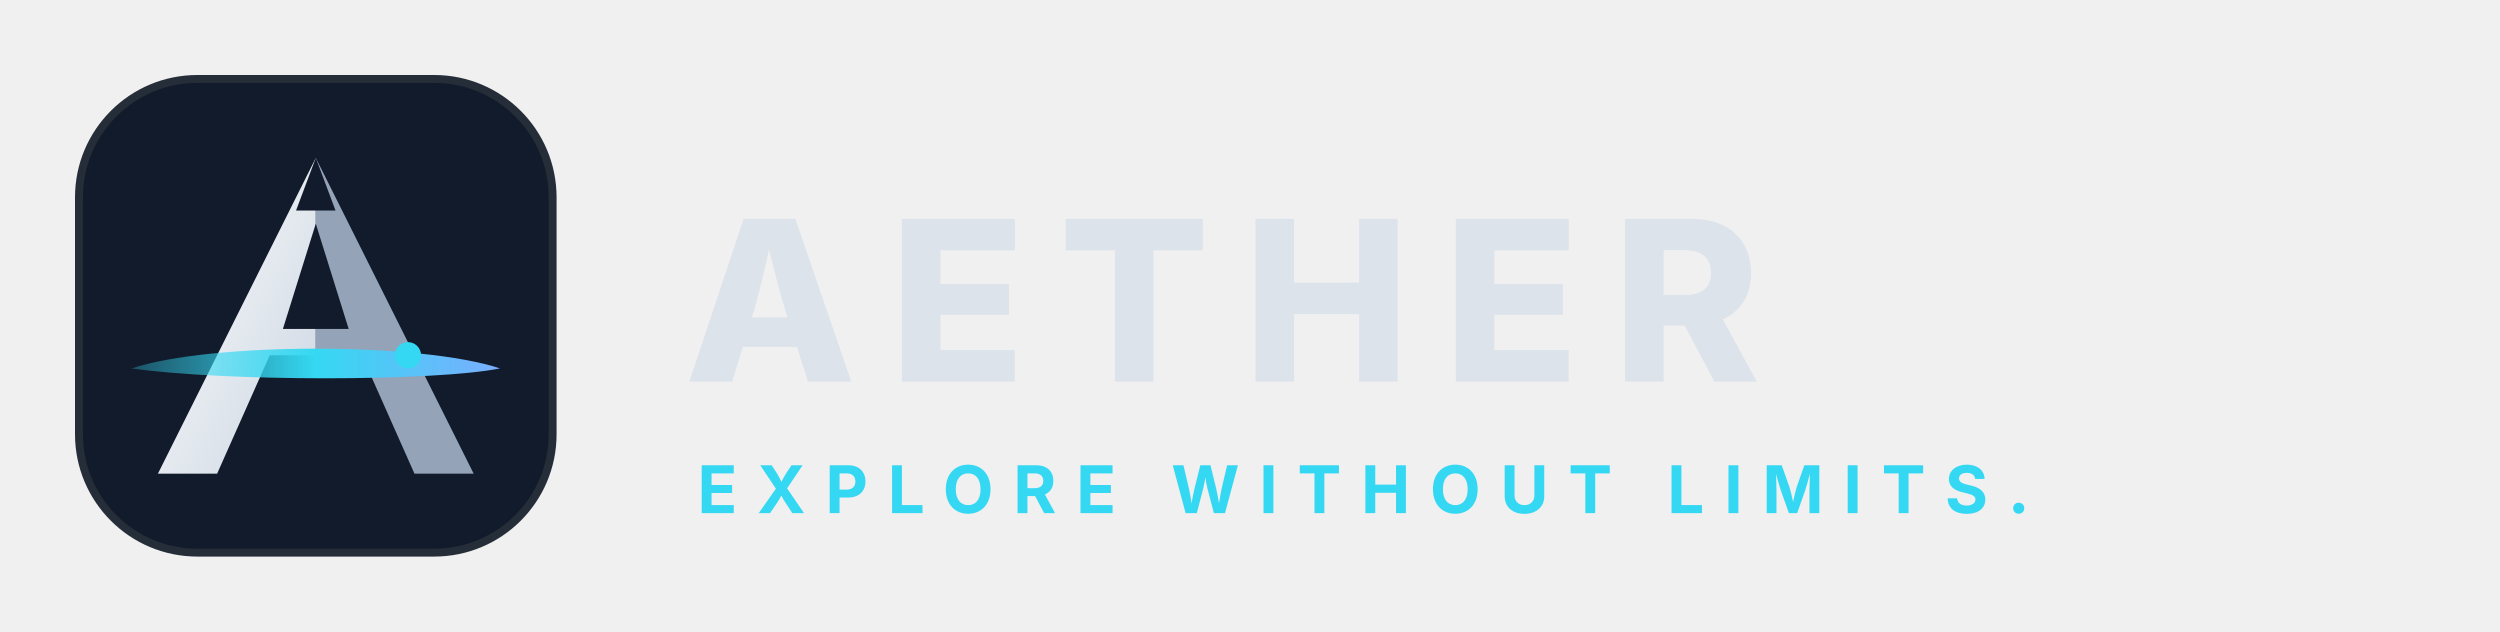
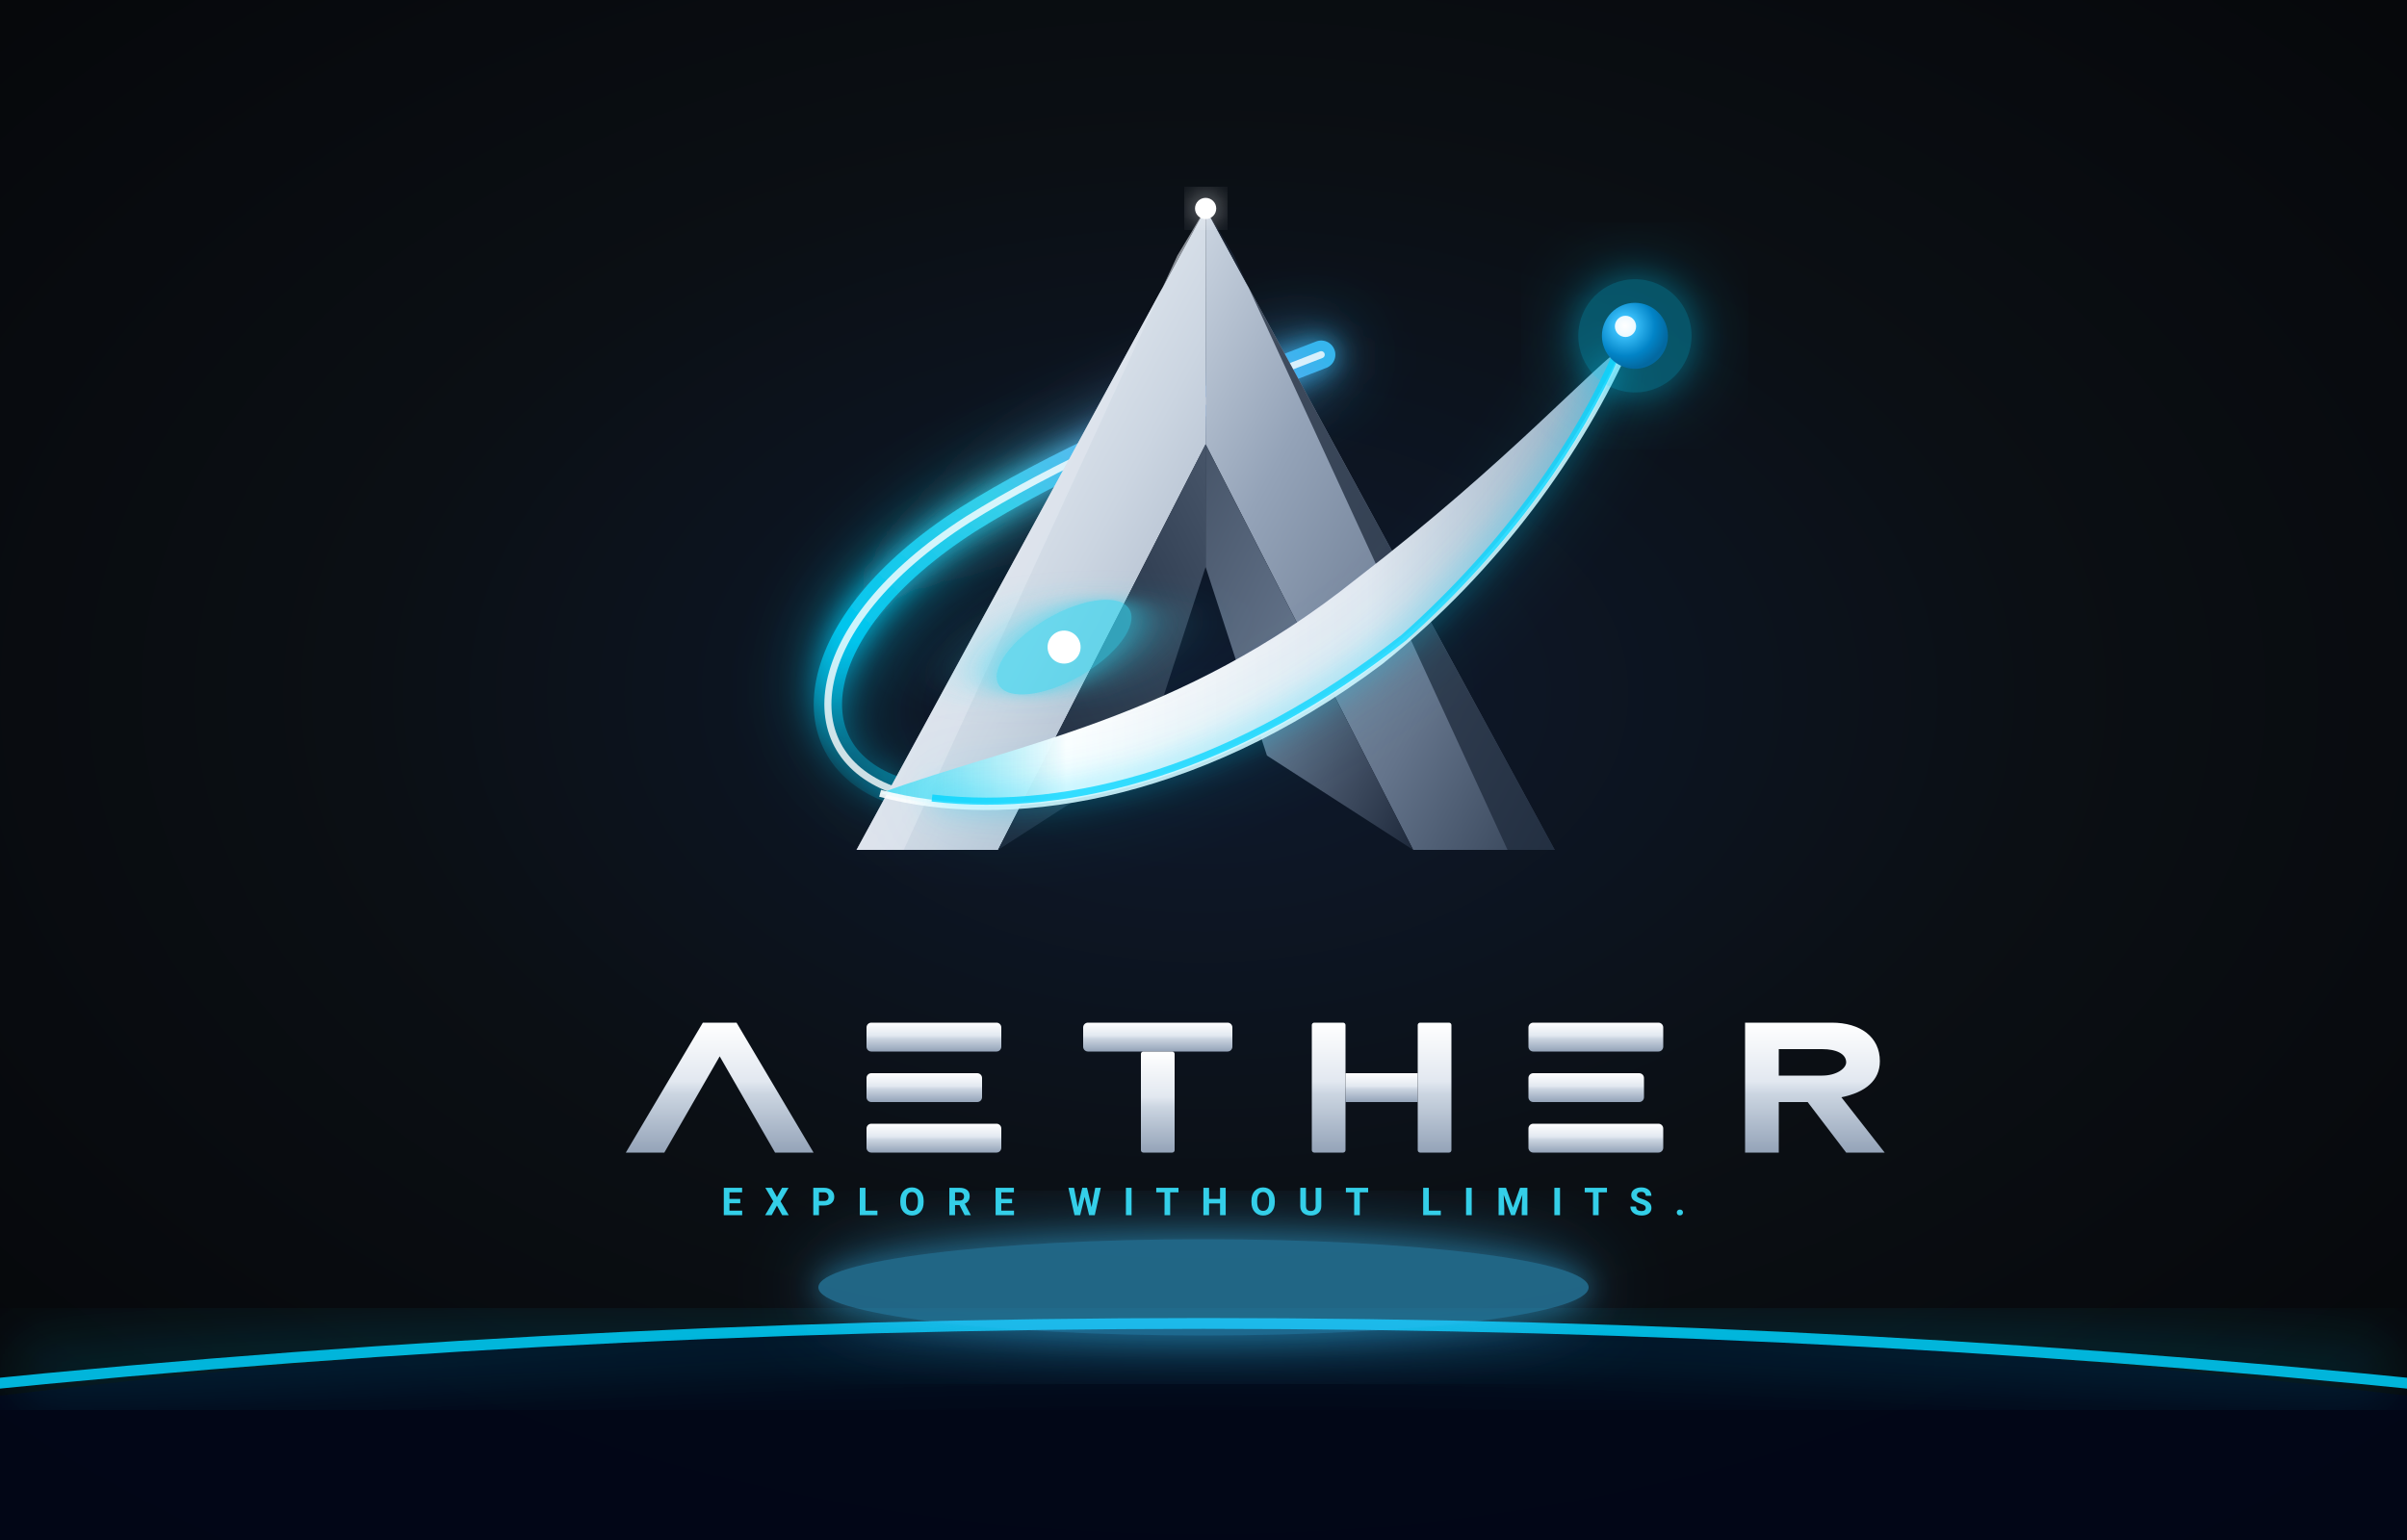
- <svg xmlns="http://www.w3.org/2000/svg" viewBox="0 0 380 96" width="380" height="96">
+ <svg xmlns="http://www.w3.org/2000/svg" viewBox="0 0 1000 640" width="1000" height="640">
  <defs>
-     <linearGradient id="cyanBeamD" x1="0%" y1="0%" x2="100%" y2="0%">
-       <stop offset="0%" stop-color="#35D8F2" stop-opacity="0.3" />
+     <radialGradient id="aetherBgGlow" cx="50%" cy="45%" r="70%">
+       <stop offset="0%" stop-color="#0E1A2E" />
+       <stop offset="50%" stop-color="#0B0F14" />
+       <stop offset="100%" stop-color="#05070A" />
+     </radialGradient>
+     <linearGradient id="chromeLeft" x1="0%" y1="0%" x2="100%" y2="100%">
+       <stop offset="0%" stop-color="#FFFFFF" />
+       <stop offset="25%" stop-color="#F1F5F9" />
+       <stop offset="60%" stop-color="#CBD5E1" />
+       <stop offset="100%" stop-color="#94A3B8" />
+     </linearGradient>
+     <linearGradient id="chromeRight" x1="0%" y1="0%" x2="100%" y2="100%">
+       <stop offset="0%" stop-color="#CBD5E1" />
+       <stop offset="30%" stop-color="#94A3B8" />
+       <stop offset="70%" stop-color="#64748B" />
+       <stop offset="100%" stop-color="#334155" />
+     </linearGradient>
+     <linearGradient id="innerCutLeft" x1="0%" y1="100%" x2="100%" y2="0%">
+       <stop offset="0%" stop-color="#1E293B" />
+       <stop offset="70%" stop-color="#334155" />
+       <stop offset="100%" stop-color="#475569" />
+     </linearGradient>
+     <linearGradient id="innerCutRight" x1="0%" y1="0%" x2="100%" y2="100%">
+       <stop offset="0%" stop-color="#475569" />
+       <stop offset="50%" stop-color="#64748B" />
+       <stop offset="100%" stop-color="#1E293B" />
+     </linearGradient>
+     <linearGradient id="orbitGlow" x1="0%" y1="100%" x2="100%" y2="0%">
+       <stop offset="0%" stop-color="#00D4FF" stop-opacity="0" />
+       <stop offset="20%" stop-color="#00D4FF" stop-opacity="0.9" />
      <stop offset="50%" stop-color="#35D8F2" />
-       <stop offset="100%" stop-color="#7AAEFF" />
+       <stop offset="80%" stop-color="#7AAEFF" />
+       <stop offset="100%" stop-color="#38BDF8" />
    </linearGradient>
-     <linearGradient id="platStem" x1="0%" y1="0%" x2="100%" y2="100%">
+     <linearGradient id="orbitBlade" x1="0%" y1="50%" x2="100%" y2="50%">
+       <stop offset="0%" stop-color="#35D8F2" stop-opacity="0.8" />
+       <stop offset="25%" stop-color="#FFFFFF" />
+       <stop offset="65%" stop-color="#E2E8F0" />
+       <stop offset="100%" stop-color="#94A3B8" />
+     </linearGradient>
+     <linearGradient id="textChrome" x1="0%" y1="0%" x2="0%" y2="100%">
      <stop offset="0%" stop-color="#FFFFFF" />
-       <stop offset="100%" stop-color="#CBD5E1" />
+       <stop offset="45%" stop-color="#E2E8F0" />
+       <stop offset="55%" stop-color="#CBD5E1" />
+       <stop offset="100%" stop-color="#94A3B8" />
    </linearGradient>
+     <radialGradient id="satelliteOrb" cx="35%" cy="35%" r="65%">
+       <stop offset="0%" stop-color="#FFFFFF" />
+       <stop offset="25%" stop-color="#38BDF8" />
+       <stop offset="70%" stop-color="#0284C7" />
+       <stop offset="100%" stop-color="#0369A1" />
+     </radialGradient>
+     <filter id="intenseCyanGlow" x="-50%" y="-50%" width="200%" height="200%">
+       <feGaussianBlur stdDeviation="6" result="blur1" />
+       <feGaussianBlur stdDeviation="14" result="blur2" />
+       <feMerge>
+         <feMergeNode in="blur2" />
+         <feMergeNode in="blur1" />
+         <feMergeNode in="SourceGraphic" />
+       </feMerge>
+     </filter>
+     <filter id="horizonGlow" x="-20%" y="-20%" width="140%" height="140%">
+       <feGaussianBlur stdDeviation="16" result="glow" />
+       <feComposite in="SourceGraphic" in2="glow" operator="over" />
+     </filter>
  </defs>
-   <g transform="translate(12, 12)">
-     <rect x="0" y="0" width="72" height="72" rx="18" fill="#121B2B" stroke="#252D38" stroke-width="1.2" />
-     <path d="M36 12 L12 60 L21 60 L29 42 L36 42 Z" fill="url(#platStem)" />
-     <path d="M36 12 L36 42 L43 42 L51 60 L60 60 Z" fill="#94A3B8" />
-     <polygon points="36,12 33,20 39,20" fill="#121B2B" />
-     <polygon points="36,22 31,38 41,38" fill="#121B2B" />
-     <path d="M8 44 C20 40, 52 40, 64 44 C54 46, 22 46, 8 44 Z" fill="url(#cyanBeamD)" />
-     <circle cx="50" cy="42" r="2" fill="#35D8F2" />
+   <rect width="1000" height="640" fill="url(#aetherBgGlow)" />
+   <path d="M 0 580 Q 500 520 1000 580 L 1000 640 L 0 640 Z" fill="#020617" opacity="0.95" />
+   <path d="M -50 580 Q 500 520 1050 580" fill="none" stroke="#00D4FF" stroke-width="4.5" opacity="0.85" filter="url(#horizonGlow)" />
+   <ellipse cx="500" cy="535" rx="160" ry="20" fill="#38BDF8" opacity="0.5" filter="url(#intenseCyanGlow)" />
+   <g transform="translate(250, 20) scale(0.98)">
+     <path d="M 125 315 C 80 300 85 245 155 200 C 190 178 240 155 305 130" fill="none" stroke="url(#orbitGlow)" stroke-width="12" stroke-linecap="round" opacity="0.95" filter="url(#intenseCyanGlow)" />
+     <path d="M 125 315 C 80 300 85 245 155 200 C 190 178 240 155 305 130" fill="none" stroke="#FFFFFF" stroke-width="3" stroke-linecap="round" opacity="0.8" />
+     <path d="M 256 68 L 108 340 L 168 340 L 256 168 Z" fill="url(#chromeLeft)" />
+     <path d="M 256 68 L 244 88 L 128 340 L 108 340 Z" fill="#E2E8F0" opacity="0.6" />
+     <path d="M 256 68 L 256 168 L 344 340 L 404 340 Z" fill="url(#chromeRight)" />
+     <path d="M 256 68 L 268 88 L 384 340 L 404 340 Z" fill="#1E293B" opacity="0.75" />
+     <path d="M 256 168 L 168 340 L 230 300 L 256 220 Z" fill="url(#innerCutLeft)" />
+     <path d="M 256 168 L 256 220 L 282 300 L 344 340 Z" fill="url(#innerCutRight)" />
+     <circle cx="256" cy="68" r="4.5" fill="#FFFFFF" filter="url(#intenseCyanGlow)" />
+     <path d="M 118 316               C 170 330 250 320 330 260               C 380 220 415 170 435 125               C 420 135 385 175 320 225               C 245 285 175 295 118 316 Z" fill="url(#orbitBlade)" />
+     <path d="M 118 316               C 170 330 250 320 330 260               C 380 220 415 170 435 125" fill="none" stroke="#FFFFFF" stroke-width="3" opacity="0.9" />
+     <path d="M 140 318               C 200 325 270 305 340 250               C 385 210 415 165 430 130" fill="none" stroke="#00D4FF" stroke-width="3" opacity="0.8" filter="url(#intenseCyanGlow)" />
+     <ellipse cx="196" cy="254" rx="32" ry="14" fill="#35D8F2" opacity="0.65" transform="rotate(-30 196 254)" filter="url(#intenseCyanGlow)" />
+     <circle cx="196" cy="254" r="7" fill="#FFFFFF" />
+     <circle cx="438" cy="122" r="24" fill="#00D4FF" opacity="0.35" filter="url(#intenseCyanGlow)" />
+     <circle cx="438" cy="122" r="14" fill="url(#satelliteOrb)" />
+     <circle cx="434" cy="118" r="4.5" fill="#FFFFFF" opacity="0.9" />
  </g>
-   <g transform="translate(104, 20)">
-     <text x="0" y="38" font-family="'Space Grotesk', -apple-system, sans-serif" font-size="34" font-weight="800" letter-spacing="5" fill="#DCE3EB">AETHER</text>
-     <text x="2" y="58" font-family="'Inter', -apple-system, sans-serif" font-size="10" font-weight="700" letter-spacing="3" fill="#35D8F2">EXPLORE WITHOUT LIMITS.</text>
+   <g transform="translate(500, 435)" text-anchor="middle">
+     <g transform="translate(-240, -10)">
+       <path d="M 0 54 L 32 0 L 46 0 L 78 54 L 62 54 L 39 14 L 16 54 Z" fill="url(#textChrome)" />
+     </g>
+     <g transform="translate(-140, -10)">
+       <rect x="0" y="0" width="56" height="12" rx="2" fill="url(#textChrome)" />
+       <rect x="0" y="21" width="48" height="12" rx="2" fill="url(#textChrome)" />
+       <rect x="0" y="42" width="56" height="12" rx="2" fill="url(#textChrome)" />
+     </g>
+     <g transform="translate(-50, -10)">
+       <rect x="0" y="0" width="62" height="12" rx="2" fill="url(#textChrome)" />
+       <rect x="24" y="12" width="14" height="42" rx="1" fill="url(#textChrome)" />
+     </g>
+     <g transform="translate(45, -10)">
+       <rect x="0" y="0" width="14" height="54" rx="1" fill="url(#textChrome)" />
+       <rect x="14" y="21" width="30" height="12" fill="url(#textChrome)" />
+       <rect x="44" y="0" width="14" height="54" rx="1" fill="url(#textChrome)" />
+     </g>
+     <g transform="translate(135, -10)">
+       <rect x="0" y="0" width="56" height="12" rx="2" fill="url(#textChrome)" />
+       <rect x="0" y="21" width="48" height="12" rx="2" fill="url(#textChrome)" />
+       <rect x="0" y="42" width="56" height="12" rx="2" fill="url(#textChrome)" />
+     </g>
+     <g transform="translate(225, -10)">
+       <path d="M 0 0 L 36 0 C 48 0 56 6 56 16 C 56 24 50 29 40 31 L 58 54 L 42 54 L 26 33 L 14 33 L 14 54 L 0 54 Z M 14 11 L 14 22 L 32 22 C 38 22 42 19 42 16.5 C 42 13 38 11 32 11 Z" fill="url(#textChrome)" />
+     </g>
  </g>
+   <text x="500" y="505" text-anchor="middle" font-family="-apple-system, BlinkMacSystemFont, 'Segoe UI', Roboto, Helvetica, Arial, sans-serif" font-size="16" font-weight="700" letter-spacing="9" fill="#35D8F2" opacity="0.95">
+     EXPLORE WITHOUT LIMITS.
+   </text>
</svg>
